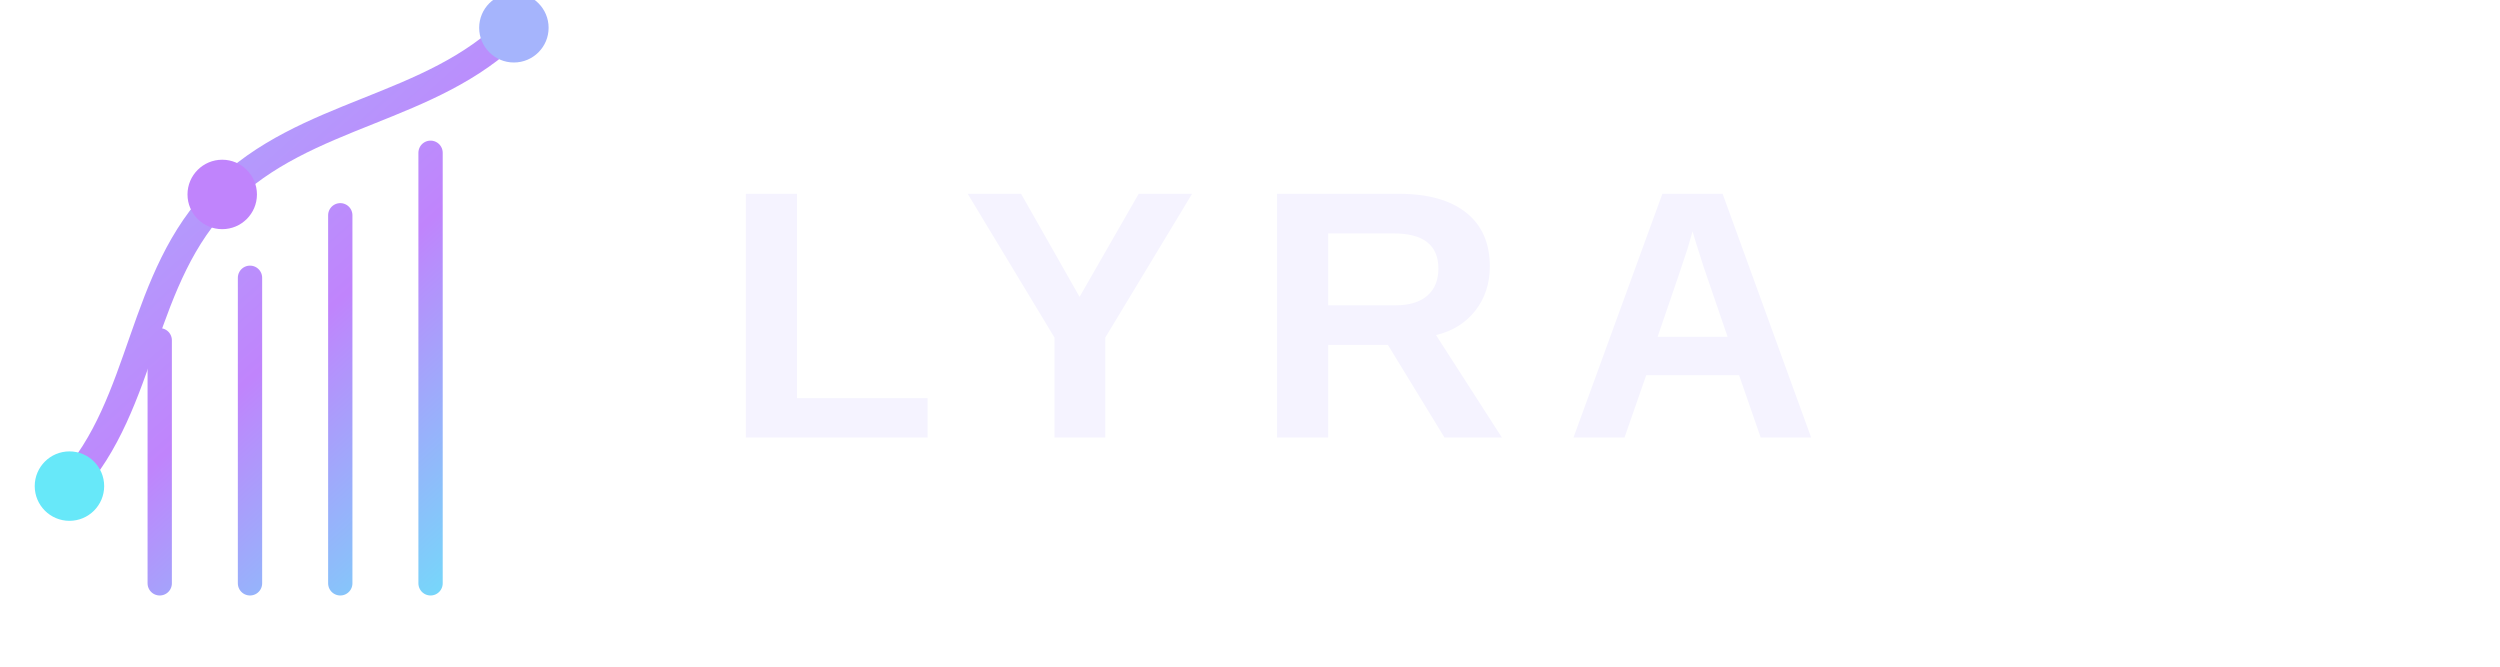
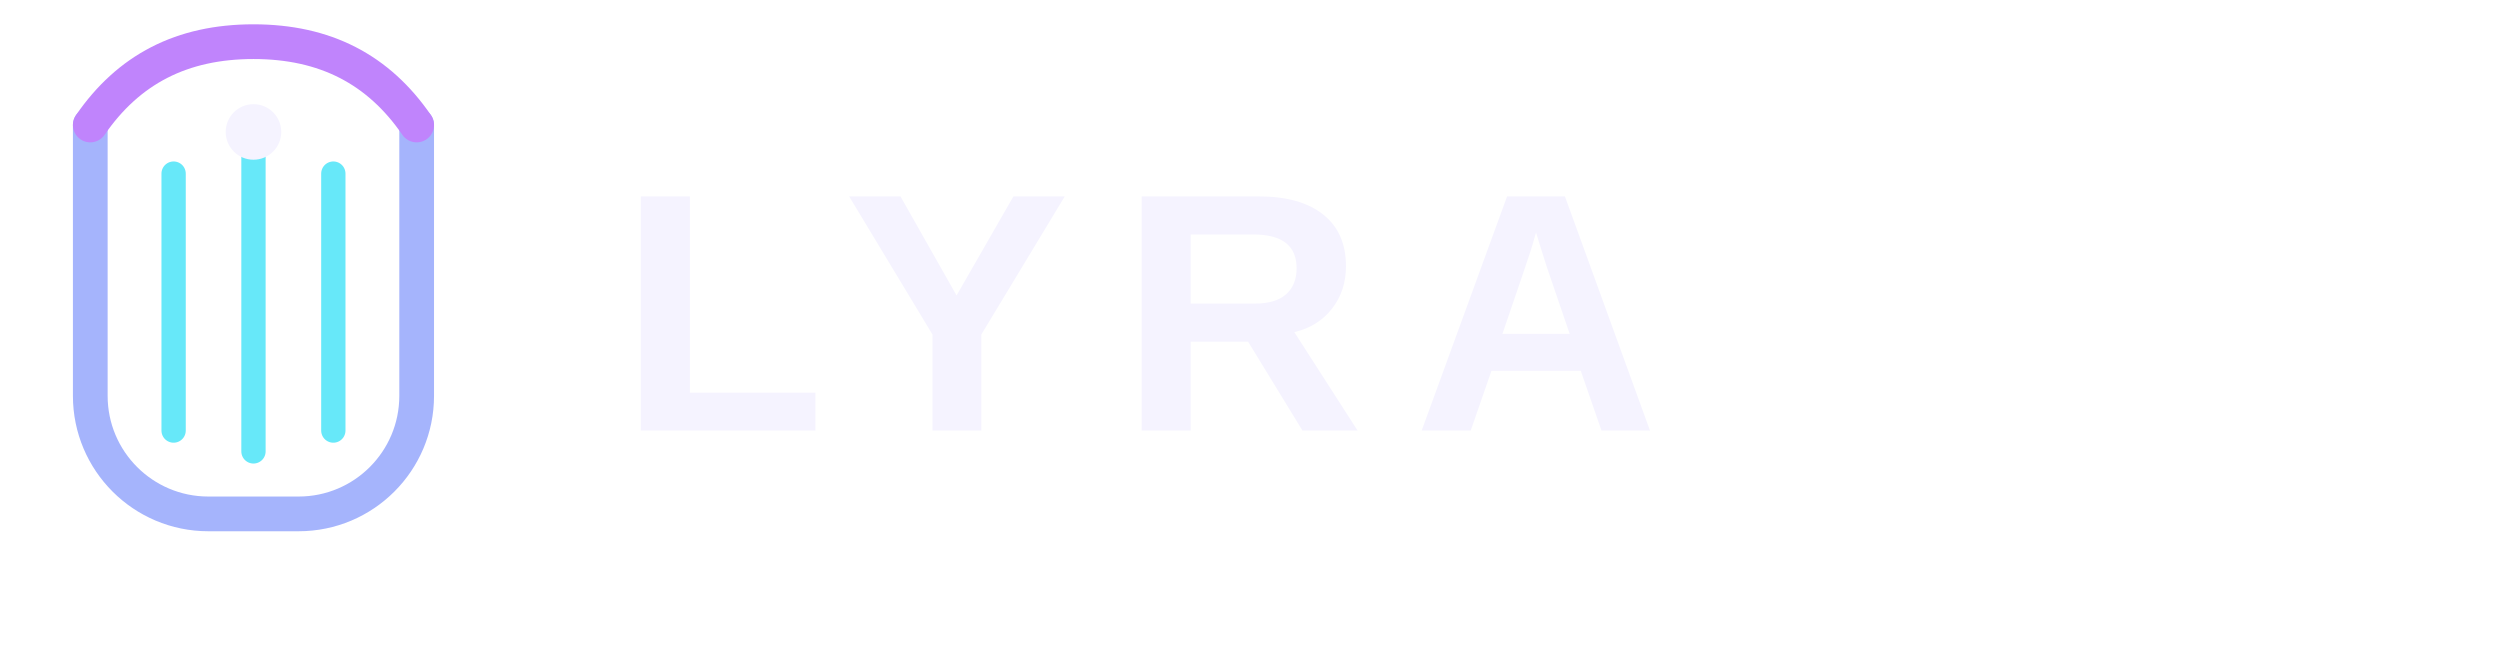
<svg xmlns="http://www.w3.org/2000/svg" width="360" height="96" viewBox="0 0 360 96" fill="none" role="img" aria-labelledby="title">
-   <defs>
-     <linearGradient id="g" x1="7" y1="8" x2="76" y2="86" gradientUnits="userSpaceOnUse">
-       <stop stop-color="#A5B4FC" />
-       <stop offset=".52" stop-color="#C084FC" />
-       <stop offset="1" stop-color="#67E8F9" />
-     </linearGradient>
-   </defs>
-   <path d="M10 70C21 58 20 40 32 28C44 16 62 16 74 4" stroke="url(#g)" stroke-width="4" stroke-linecap="round" />
-   <path d="M23 84V49M36 84V40M49 84V31M62 84V22" stroke="url(#g)" stroke-width="3.5" stroke-linecap="round" />
-   <circle cx="10" cy="70" r="5" fill="#67E8F9" />
-   <circle cx="32" cy="28" r="5" fill="#C084FC" />
-   <circle cx="74" cy="4" r="5" fill="#A5B4FC" />
-   <text x="104" y="63" fill="#F5F3FF" font-family="Arial, Helvetica, sans-serif" font-size="51" font-weight="700" letter-spacing="8">LYRA</text>
+   <path d="M13 18V57C13 66.389 20.611 74 30 74H43C52.389 74 60 66.389 60 57V18" stroke="#A5B4FC" stroke-width="5" stroke-linecap="round" />
+   <path d="M25 25V62M36.5 19V65M48 25V62" stroke="#67E8F9" stroke-width="3.5" stroke-linecap="round" />
+   <path d="M13 18C18.5 10 26.167 6 36.5 6C46.833 6 54.5 10 60 18" stroke="#C084FC" stroke-width="5" stroke-linecap="round" />
+   <circle cx="36.5" cy="19" r="4" fill="#F5F3FF" />
+   <text x="89" y="62" fill="#F5F3FF" font-family="Arial, Helvetica, sans-serif" font-size="49" font-weight="700" letter-spacing="7">LYRA</text>
</svg>
